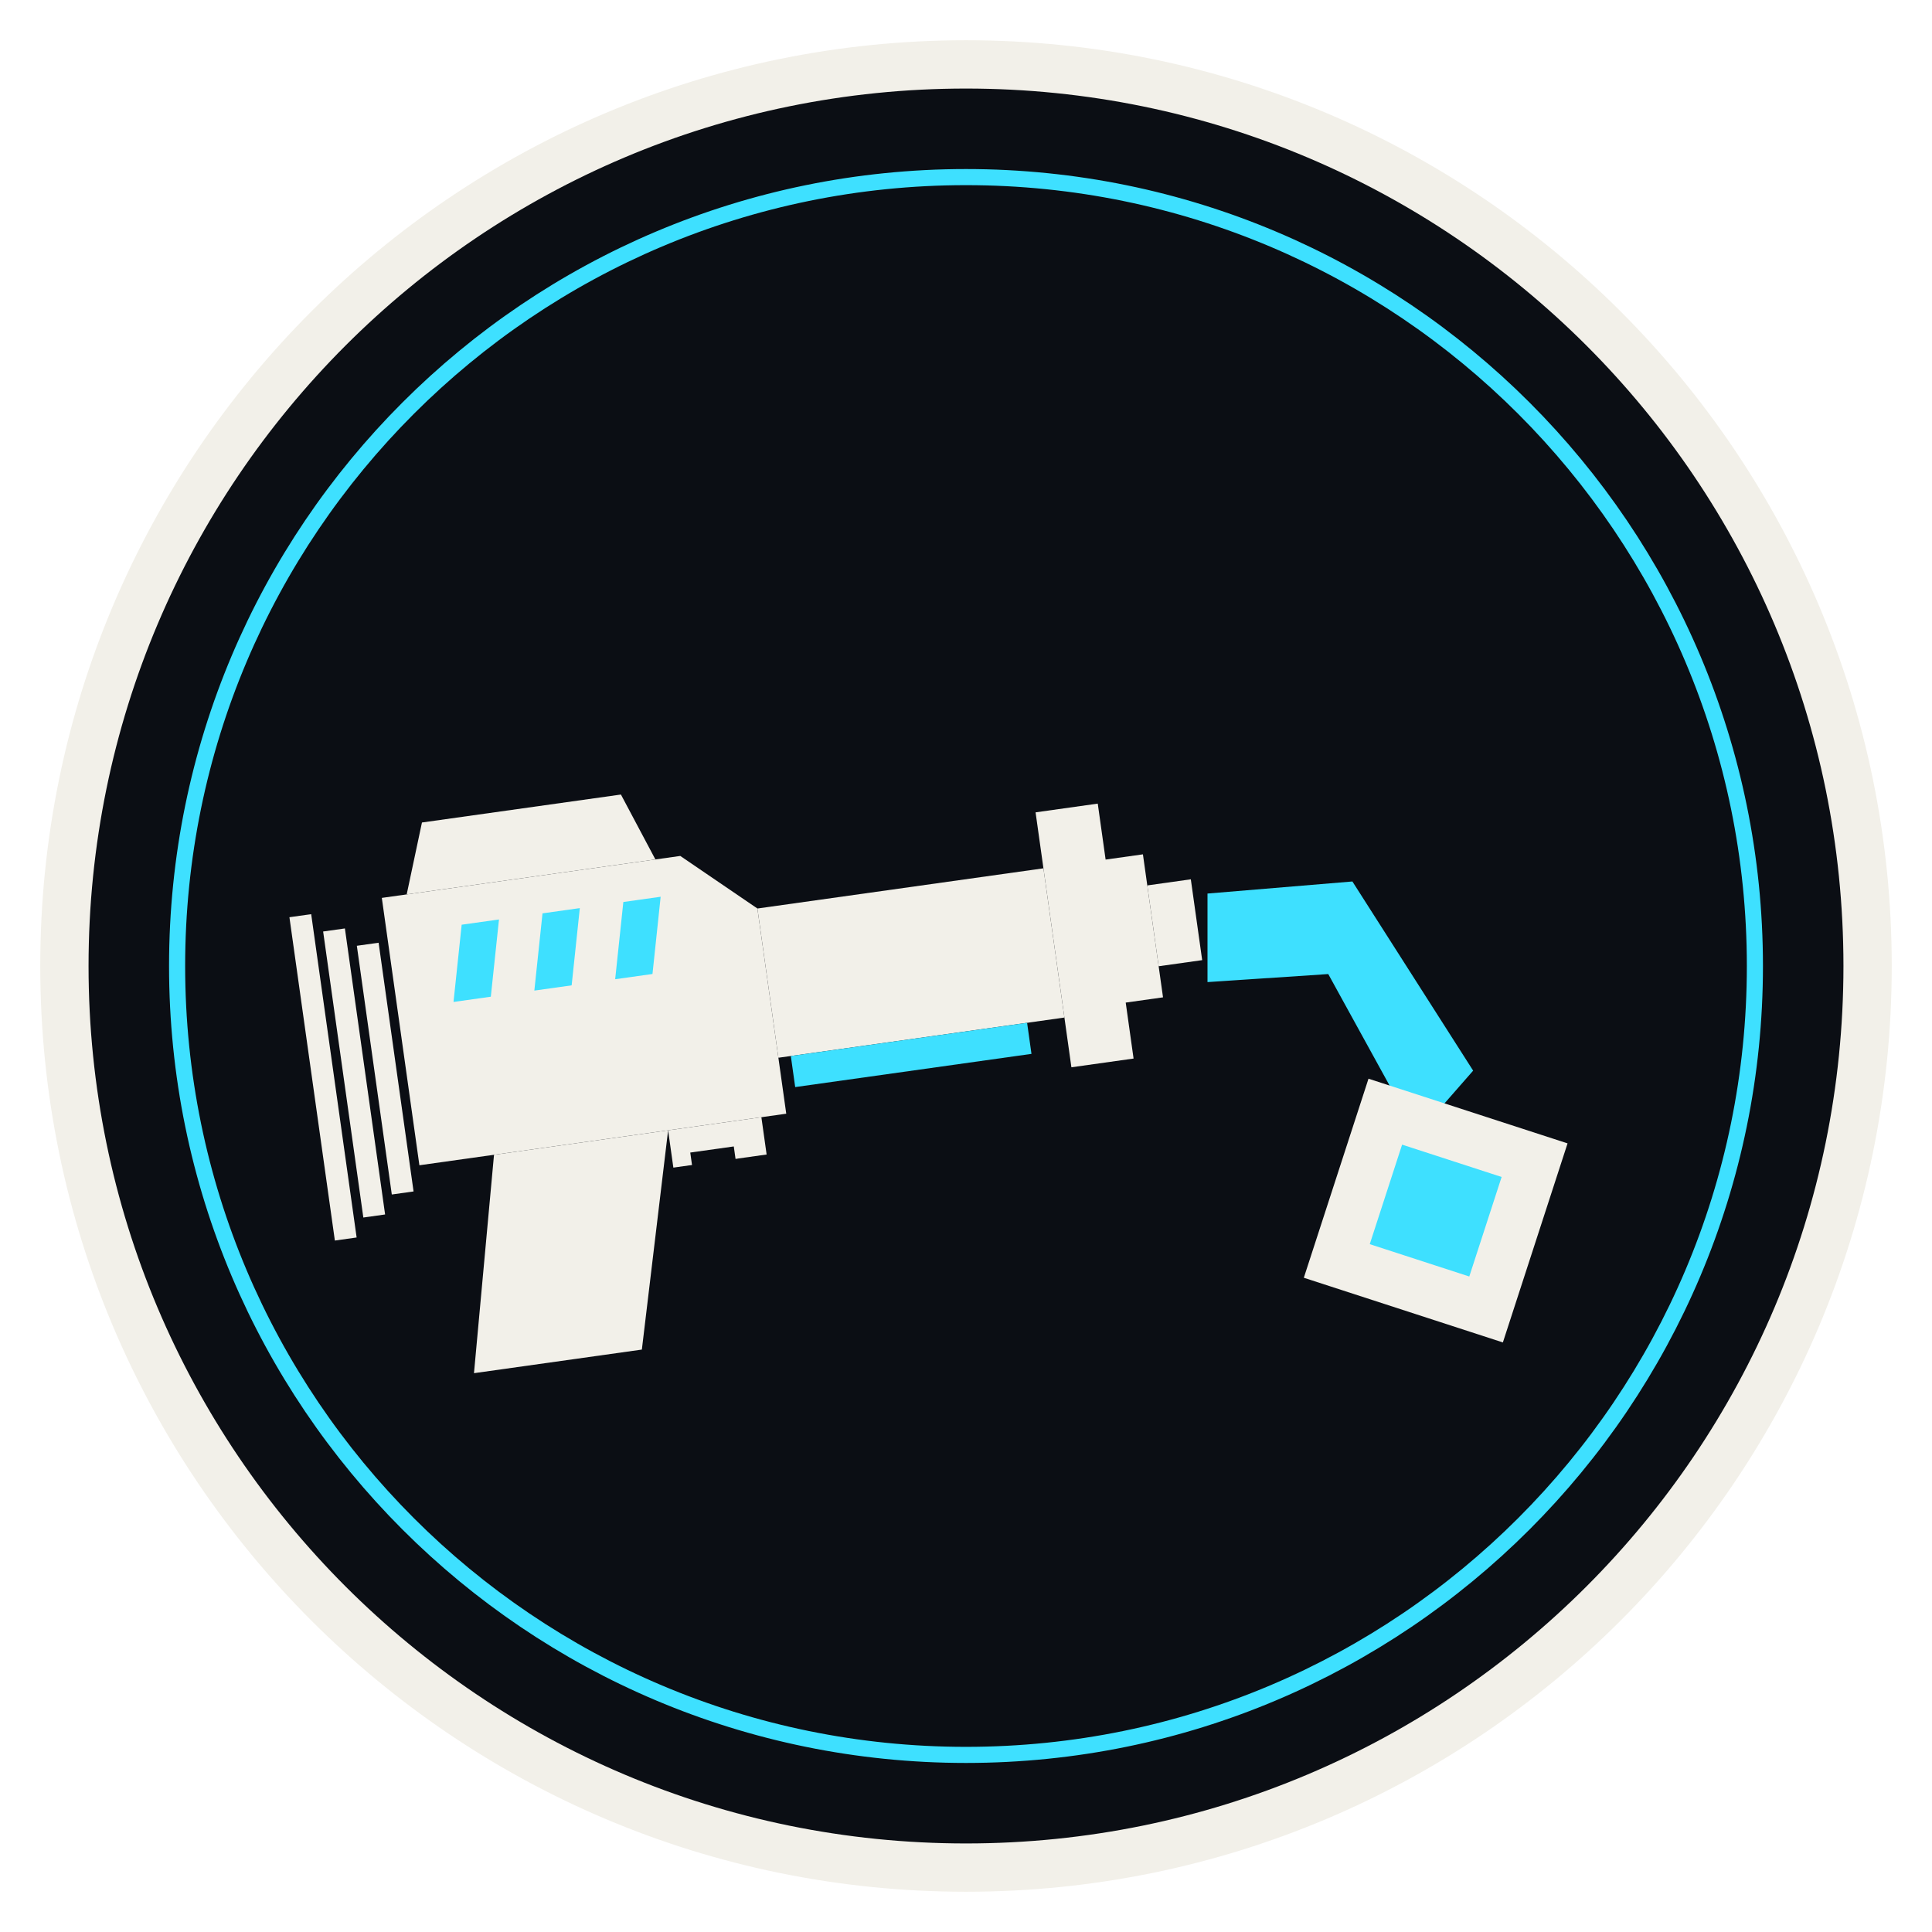
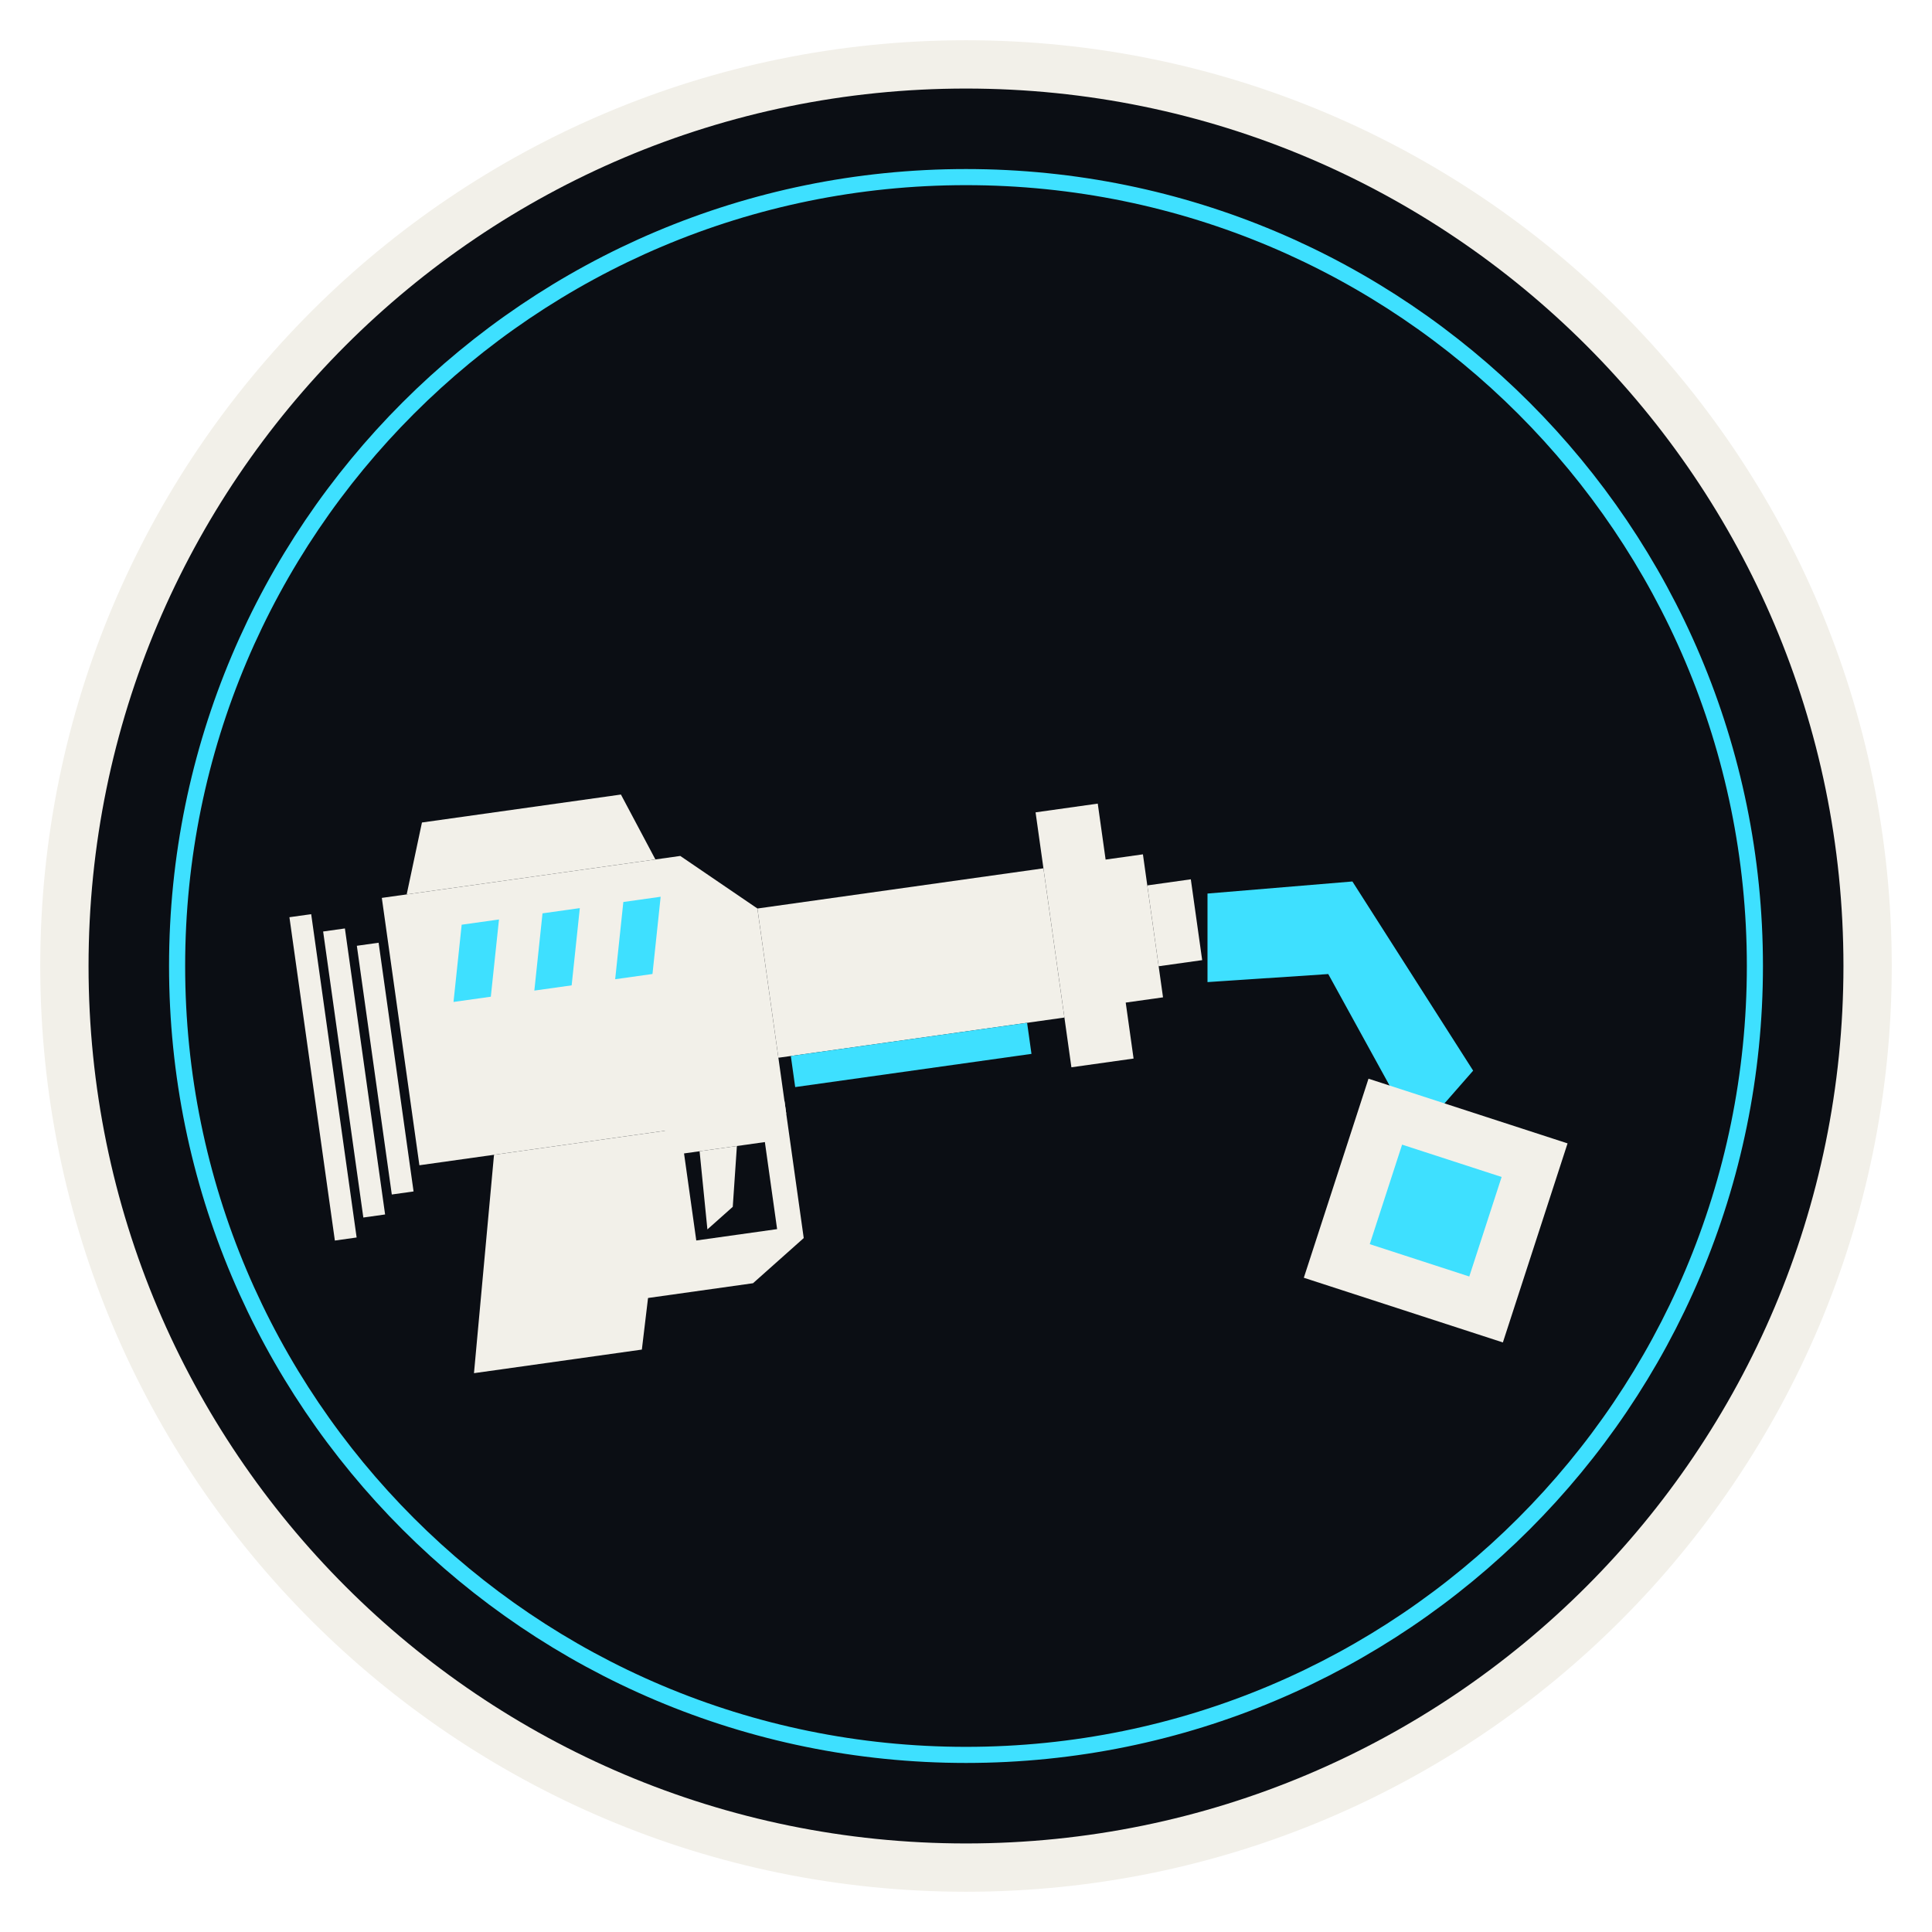
<svg xmlns="http://www.w3.org/2000/svg" viewBox="0 0 480 480" width="480" height="480">
  <circle cx="240" cy="240" r="224" fill="#0B0E14" stroke="#F2F0E9" stroke-width="12" />
  <circle cx="240" cy="240" r="196" fill="none" stroke="#3EE0FF" stroke-width="4" />
  <g transform="translate(74 160) scale(0.78) rotate(-8 150 110)">
    <g fill="#F2F0E9">
      <rect x="2" y="66" width="7" height="104" />
      <rect x="12" y="72" width="7" height="92" />
      <rect x="22" y="78" width="7" height="80" />
      <path d="M32,64 L128,64 L150,84 L150,150 L32,150 Z" />
      <path d="M56,150 L112,150 L94,218 L40,218 Z" />
+       <path d="M112,146 L150,146 L150,190 L132,202 L98,202 Z" />
      <path d="M48,42 L112,42 L120,64 L40,64 Z" />
      <path d="M150,84 L242,84 L242,132 L150,132 Z" />
      <path d="M242,66 L262,66 L262,84 L274,84 L274,130 L262,130 L262,148 L242,148 Z" />
+       <rect x="274" y="94" width="14" height="26" />
    </g>
-     <rect x="112" y="150" width="30" height="12" fill="#F2F0E9" />
-     <rect x="118" y="158" width="14" height="8" fill="#0B0E14" />
-     <rect x="274" y="94" width="14" height="26" fill="#F2F0E9" />
-     <rect x="154" y="132" width="76" height="10" fill="#3EE0FF" />
-     <path fill="#3EE0FF" d="M56,76 L68,76 L62,100 L50,100 Z" />
-     <path fill="#3EE0FF" d="M82,76 L94,76 L88,100 L76,100 Z" />
-     <path fill="#3EE0FF" d="M108,76 L120,76 L114,100 L102,100 Z" />
+     <g fill="#3EE0FF">
+       <rect x="154" y="132" width="76" height="10" />
+       <path d="M56,76 L68,76 L62,100 L50,100 Z" />
+       <path d="M82,76 L94,76 L88,100 L76,100 Z" />
+       <path d="M108,76 L120,76 L114,100 L102,100 Z" />
+     </g>
+     <path d="M116,158 L142,158 L142,186 L116,186 Z" fill="#0B0E14" />
+     <path d="M121,158 L133,158 L129,177 L120,183 Z" fill="#F2F0E9" />
  </g>
  <path fill="#3EE0FF" d="M300,222 L336,219 L366,266 L352,282 L330,242 L300,244 Z" />
  <g transform="translate(340 268) rotate(18)">
    <rect width="52" height="52" fill="#F2F0E9" />
    <rect x="13" y="13" width="26" height="26" fill="#3EE0FF" />
  </g>
</svg>
